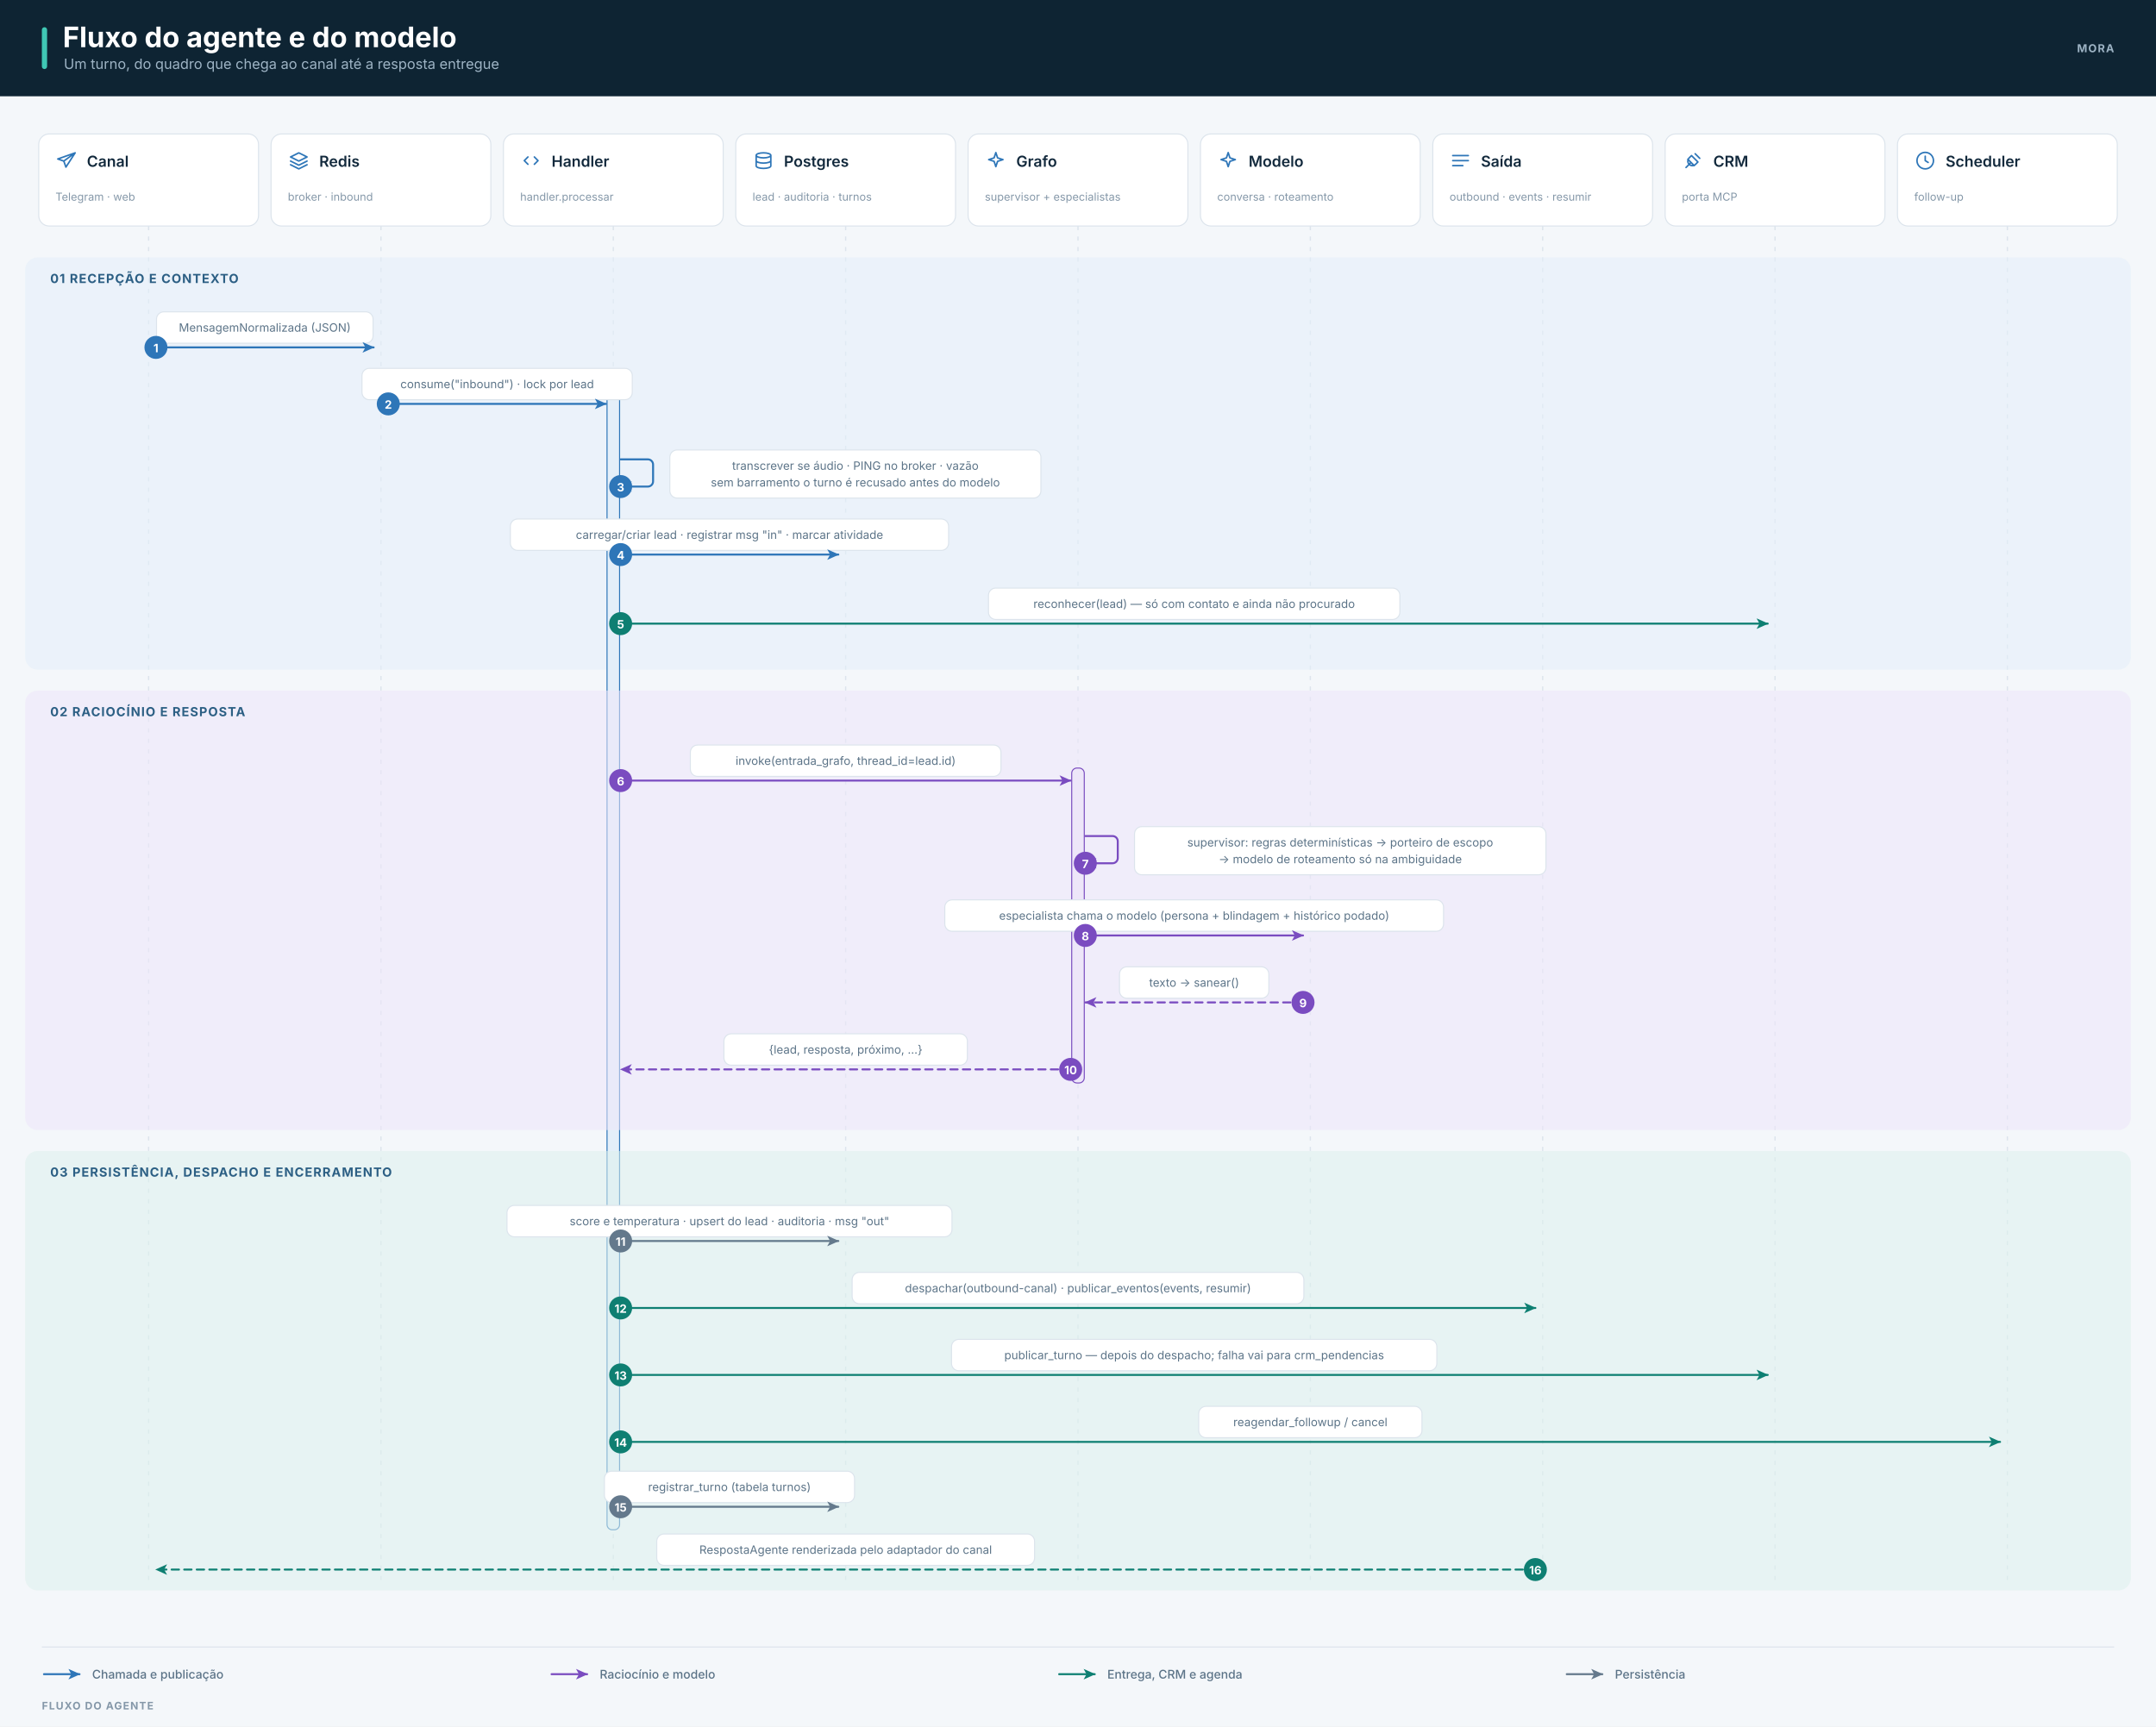
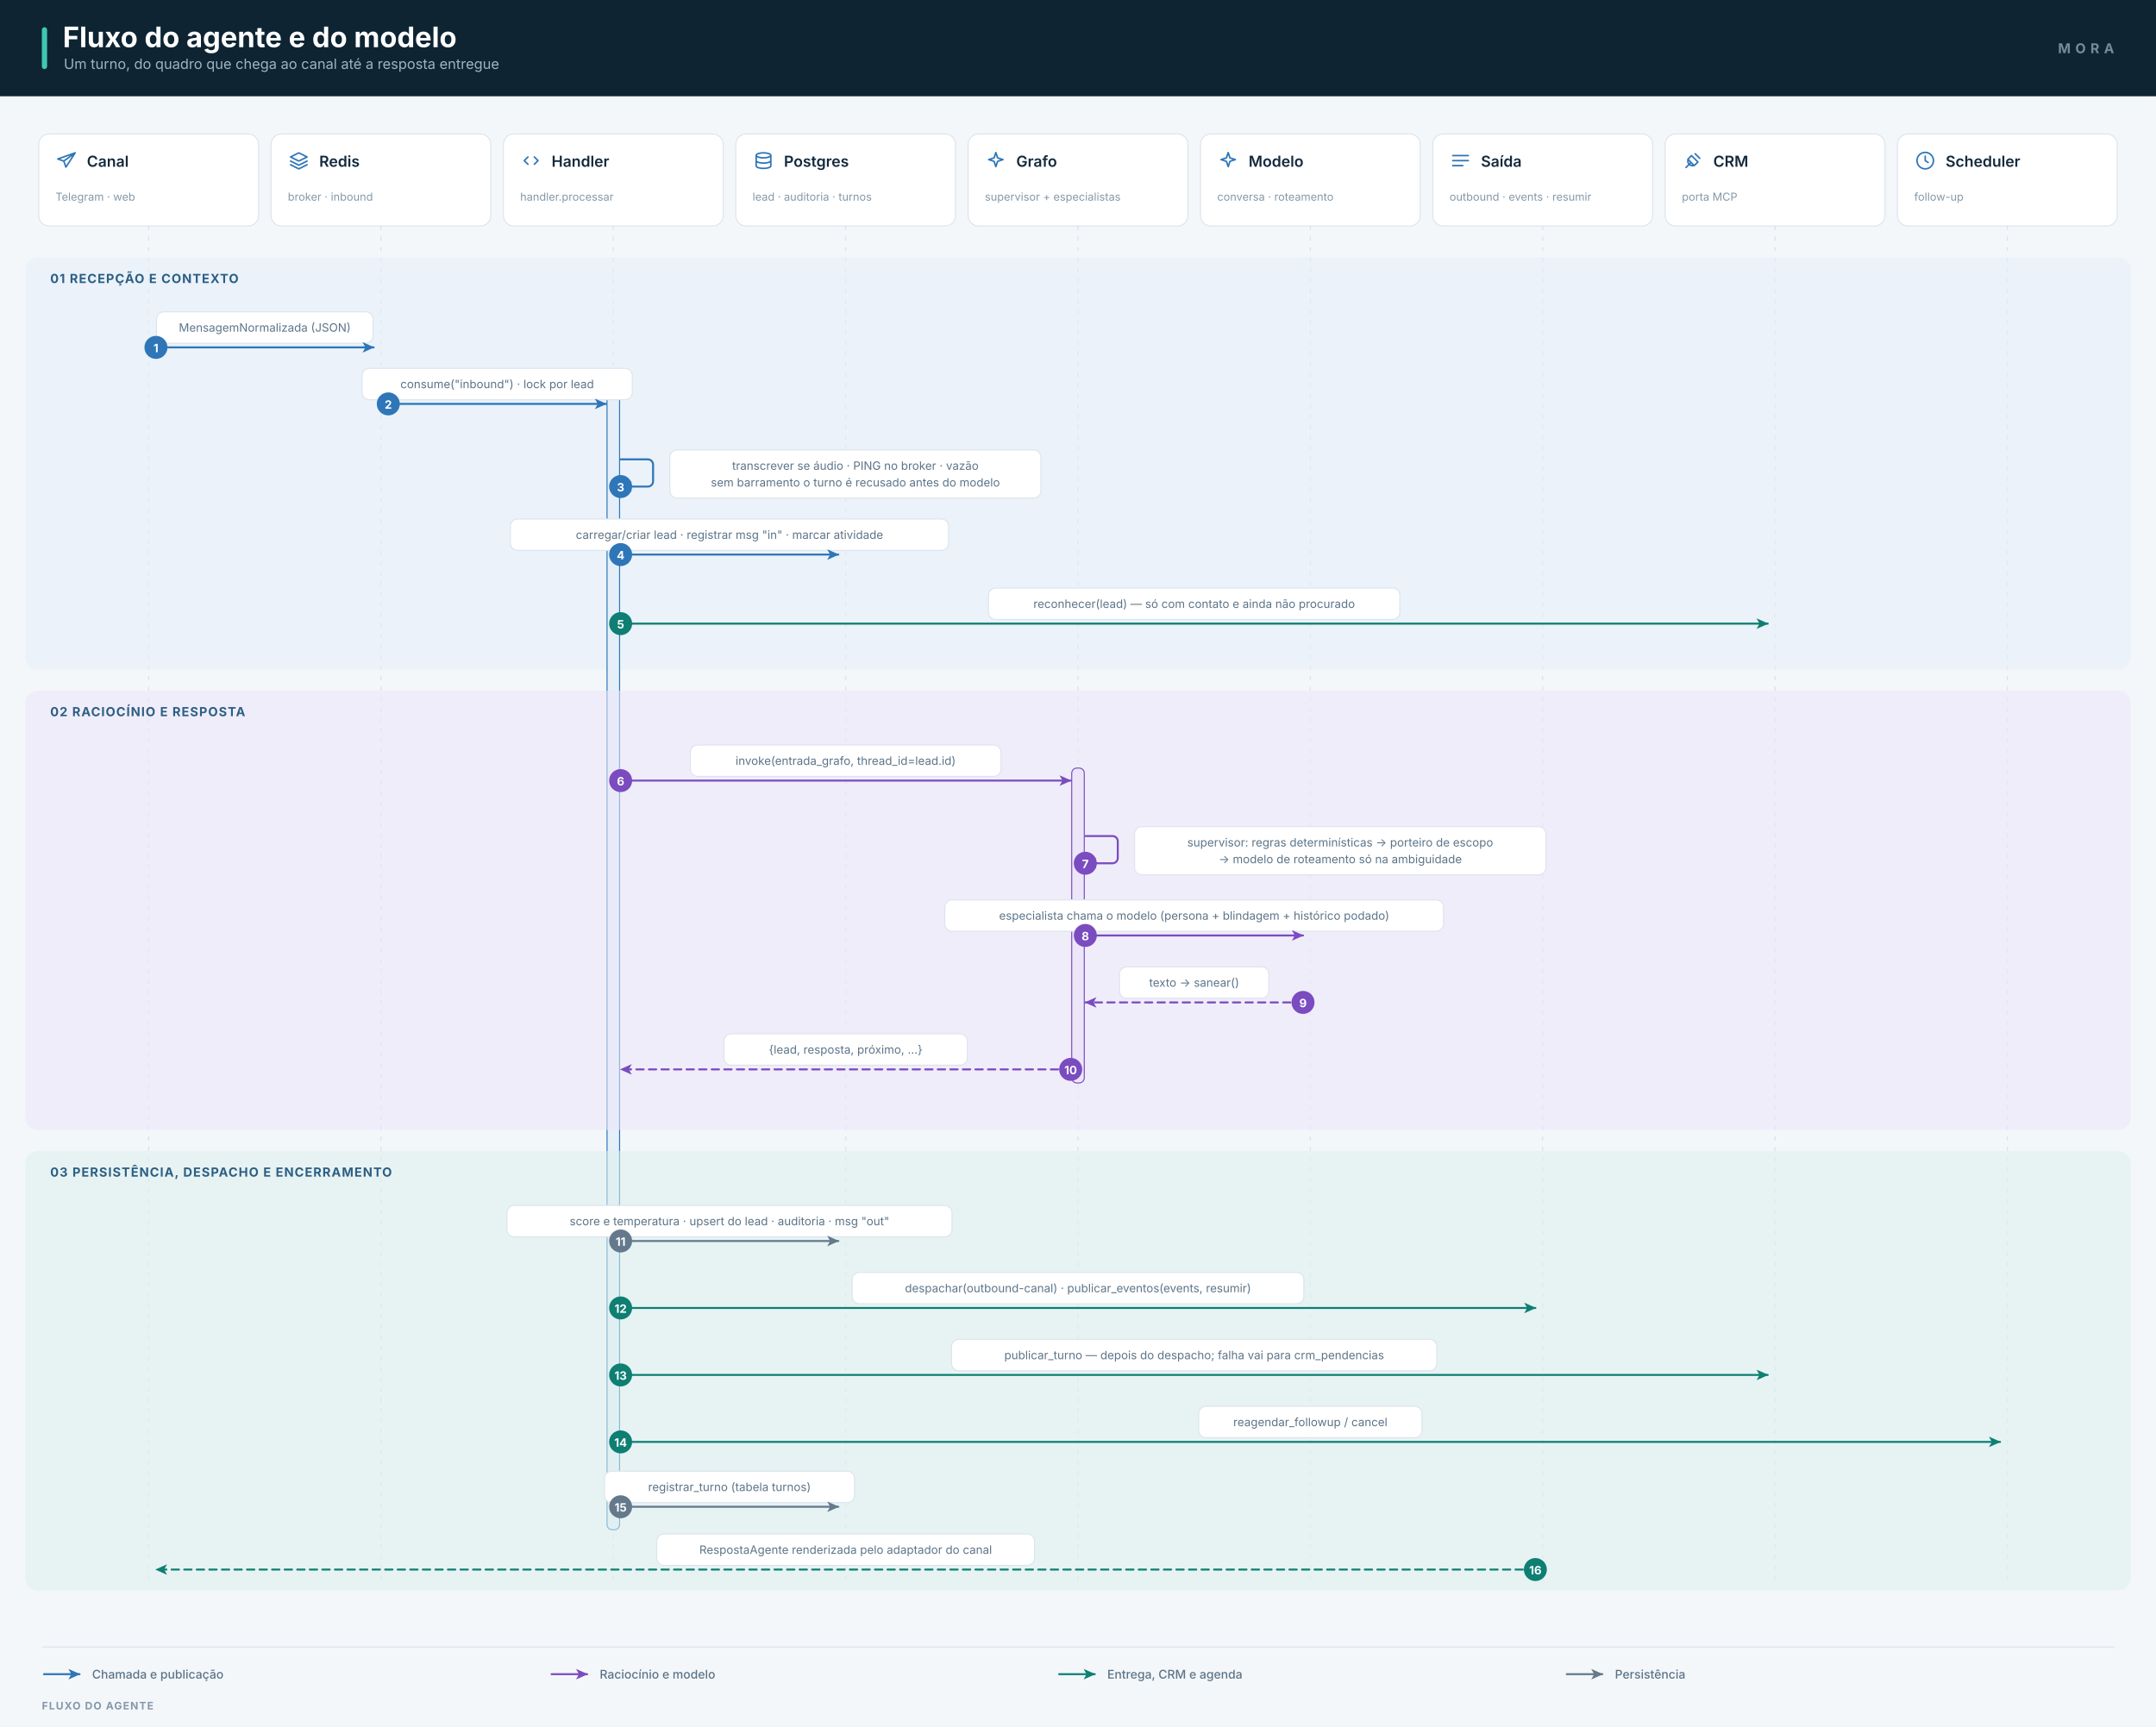
<svg xmlns="http://www.w3.org/2000/svg" viewBox="0 0 2060 1650" width="2060" height="1650" role="img" aria-label="Sequência de um turno: o canal publica no Redis, o handler prepara o contexto, o grafo decide e chama o modelo, e o handler persiste, despacha, espelha no CRM e reagenda o follow-up.">
  <style>
  text{font-family:Inter,'Segoe UI',system-ui,-apple-system,'Helvetica Neue',Arial,sans-serif;dominant-baseline:middle}
  .t-tit{font-size:17px;font-weight:600;fill:#12293C}
  .t-tit-s{font-size:14.5px;font-weight:600;fill:#12293C}
  .t-sub{font-size:12px;font-weight:400;fill:#5B7387}
  .t-sub-s{font-size:11px;font-weight:400;fill:#5B7387}
  .t-mini{font-size:10.5px;font-weight:400;fill:#8497A8}
  .t-grp{font-size:12px;font-weight:700;fill:#2C5F84;letter-spacing:.07em}
  .t-grp-s{font-size:11px;font-weight:400;fill:#8497A8}
  .t-seta{font-size:11.5px;font-weight:500}
  .t-leg{font-size:11.5px;font-weight:500;fill:#5B7387}
  .t-rod{font-size:10px;font-weight:700;fill:#8497A8;letter-spacing:.09em}
  .t-cab{font-size:27px;font-weight:700;fill:#FFFFFF}
  .t-cab-s{font-size:13.5px;font-weight:400;fill:#9DB3C4}
-   .t-cab-r{font-size:10.5px;font-weight:700;fill:#9DB3C4;letter-spacing:.09em}
+   .t-cab-r{font-size:13px;font-weight:700;fill:#9DB3C4;letter-spacing:.34em;opacity:.72}
  .cartao{fill:#FFFFFF;stroke:#DCE4EC;stroke-width:1}
  .grupo{fill:#E9F1F8;stroke:#D5E2EE;stroke-width:1}
  .linha{stroke:#DCE4EC;stroke-width:1}
  .s-azul{stroke:#2E76B8} .f-azul{fill:#2E76B8} .x-azul{fill:#2E76B8}
  .s-verde{stroke:#0E7F72} .f-verde{fill:#0E7F72} .x-verde{fill:#0E7F72}
  .s-roxo{stroke:#7A4CC0} .f-roxo{fill:#7A4CC0} .x-roxo{fill:#7A4CC0}
  .s-cinza{stroke:#64798C} .f-cinza{fill:#64798C} .x-cinza{fill:#64798C}
  .s-ambar{stroke:#A9701A} .f-ambar{fill:#A9701A} .x-ambar{fill:#A9701A}
  .s-vermelho{stroke:#B04437} .f-vermelho{fill:#B04437} .x-vermelho{fill:#B04437}
  .s-tinta2{stroke:#5B7387} .f-tinta2{fill:#5B7387} .x-tinta2{fill:#5B7387}
  .aresta{fill:none;stroke-width:1.9;stroke-linecap:round;stroke-linejoin:round}
</style>
  <defs>
    <marker id="p-azul" viewBox="0 0 10 10" refX="8.5" refY="5" markerWidth="7" markerHeight="7" orient="auto-start-reverse">
      <path d="M0.5 1.2 9 5 0.5 8.8 2.6 5z" class="f-azul" />
    </marker>
    <marker id="p-verde" viewBox="0 0 10 10" refX="8.5" refY="5" markerWidth="7" markerHeight="7" orient="auto-start-reverse">
      <path d="M0.5 1.2 9 5 0.5 8.8 2.6 5z" class="f-verde" />
    </marker>
    <marker id="p-roxo" viewBox="0 0 10 10" refX="8.5" refY="5" markerWidth="7" markerHeight="7" orient="auto-start-reverse">
      <path d="M0.5 1.2 9 5 0.5 8.8 2.6 5z" class="f-roxo" />
    </marker>
    <marker id="p-cinza" viewBox="0 0 10 10" refX="8.5" refY="5" markerWidth="7" markerHeight="7" orient="auto-start-reverse">
      <path d="M0.5 1.2 9 5 0.5 8.8 2.6 5z" class="f-cinza" />
    </marker>
    <marker id="p-ambar" viewBox="0 0 10 10" refX="8.5" refY="5" markerWidth="7" markerHeight="7" orient="auto-start-reverse">
      <path d="M0.5 1.2 9 5 0.5 8.8 2.6 5z" class="f-ambar" />
    </marker>
    <marker id="p-vermelho" viewBox="0 0 10 10" refX="8.5" refY="5" markerWidth="7" markerHeight="7" orient="auto-start-reverse">
      <path d="M0.5 1.2 9 5 0.5 8.8 2.6 5z" class="f-vermelho" />
    </marker>
    <marker id="p-tinta2" viewBox="0 0 10 10" refX="8.5" refY="5" markerWidth="7" markerHeight="7" orient="auto-start-reverse">
      <path d="M0.5 1.2 9 5 0.5 8.8 2.6 5z" class="f-tinta2" />
    </marker>
  </defs>
  <rect width="2060" height="1650" fill="#F4F7FA" />
  <rect width="2060" height="92" fill="#0E2433" />
  <rect x="40" y="26" width="5" height="40" rx="2.5" fill="#3FC7B4" />
  <text x="60" y="35.0" class="t-cab">Fluxo do agente e do modelo</text>
  <text x="61" y="61.0" class="t-cab-s">Um turno, do quadro que chega ao canal até a resposta entregue</text>
  <text x="2020" y="46.0" class="t-cab-r" text-anchor="end">MORA</text>
  <rect x="37.0" y="128" width="210" height="88" rx="10" class="cartao" />
  <g transform="translate(53.0,143.0) scale(0.875)" fill="none" stroke="#2E76B8" stroke-width="1.7" stroke-linecap="round" stroke-linejoin="round">
    <path d="M21.5 3.5 2.5 10.2l6.6 2.3 2.3 6.6z M9.1 12.5 21.5 3.5" />
  </g>
  <text x="83.0" y="154" class="t-tit-s">Canal</text>
  <text x="53.0" y="188" class="t-mini">Telegram · web</text>
  <rect x="259.0" y="128" width="210" height="88" rx="10" class="cartao" />
  <g transform="translate(275.0,143.0) scale(0.875)" fill="none" stroke="#2E76B8" stroke-width="1.7" stroke-linecap="round" stroke-linejoin="round">
    <path d="M12 3.5 3 8l9 4.5L21 8zM3 12.5 12 17l9-4.5M3 16.5 12 21l9-4.5" />
  </g>
  <text x="305.0" y="154" class="t-tit-s">Redis</text>
  <text x="275.0" y="188" class="t-mini">broker · inbound</text>
  <rect x="481.0" y="128" width="210" height="88" rx="10" class="cartao" />
  <g transform="translate(497.0,143.0) scale(0.875)" fill="none" stroke="#2E76B8" stroke-width="1.7" stroke-linecap="round" stroke-linejoin="round">
    <path d="M8.5 8 4.5 12l4 4M15.5 8l4 4-4 4" />
  </g>
  <text x="527.0" y="154" class="t-tit-s">Handler</text>
  <text x="497.0" y="188" class="t-mini">handler.processar</text>
  <rect x="703.0" y="128" width="210" height="88" rx="10" class="cartao" />
  <g transform="translate(719.0,143.0) scale(0.875)" fill="none" stroke="#2E76B8" stroke-width="1.7" stroke-linecap="round" stroke-linejoin="round">
    <path d="M12 3.5c4.4 0 8 1.2 8 2.7S16.4 9 12 9 4 7.7 4 6.2 7.6 3.5 12 3.5zM4 6.2v11.6c0 1.5 3.6 2.7 8 2.7s8-1.2 8-2.7V6.2M4 12c0 1.5 3.6 2.7 8 2.7s8-1.2 8-2.7" />
  </g>
  <text x="749.0" y="154" class="t-tit-s">Postgres</text>
  <text x="719.0" y="188" class="t-mini">lead · auditoria · turnos</text>
  <rect x="925.0" y="128" width="210" height="88" rx="10" class="cartao" />
  <g transform="translate(941.0,143.0) scale(0.875)" fill="none" stroke="#2E76B8" stroke-width="1.7" stroke-linecap="round" stroke-linejoin="round">
    <path d="M12 3.2 13.9 9 19.8 10.9 13.9 12.8 12 18.6 10.1 12.8 4.2 10.9 10.1 9z" />
  </g>
  <text x="971.0" y="154" class="t-tit-s">Grafo</text>
  <text x="941.0" y="188" class="t-mini">supervisor + especialistas</text>
  <rect x="1147.0" y="128" width="210" height="88" rx="10" class="cartao" />
  <g transform="translate(1163.0,143.0) scale(0.875)" fill="none" stroke="#2E76B8" stroke-width="1.7" stroke-linecap="round" stroke-linejoin="round">
    <path d="M12 3.2 13.9 9 19.8 10.9 13.9 12.8 12 18.6 10.1 12.8 4.2 10.9 10.1 9z" />
  </g>
  <text x="1193.0" y="154" class="t-tit-s">Modelo</text>
  <text x="1163.0" y="188" class="t-mini">conversa · roteamento</text>
  <rect x="1369.0" y="128" width="210" height="88" rx="10" class="cartao" />
  <g transform="translate(1385.0,143.0) scale(0.875)" fill="none" stroke="#2E76B8" stroke-width="1.7" stroke-linecap="round" stroke-linejoin="round">
    <path d="M3.5 6.5h17M3.5 12h17M3.5 17.5h11" />
  </g>
  <text x="1415.0" y="154" class="t-tit-s">Saída</text>
  <text x="1385.0" y="188" class="t-mini">outbound · events · resumir</text>
  <rect x="1591.0" y="128" width="210" height="88" rx="10" class="cartao" />
  <g transform="translate(1607.0,143.0) scale(0.875)" fill="none" stroke="#2E76B8" stroke-width="1.7" stroke-linecap="round" stroke-linejoin="round">
    <path d="M14.5 4.5 19.5 9.5M9.5 14.5 4.5 19.5M10.5 6.5l7 7-2.6 2.6a4.95 4.95 0 0 1-7-7zM13.5 17.5l-7-7" />
  </g>
  <text x="1637.0" y="154" class="t-tit-s">CRM</text>
  <text x="1607.0" y="188" class="t-mini">porta MCP</text>
  <rect x="1813.0" y="128" width="210" height="88" rx="10" class="cartao" />
  <g transform="translate(1829.0,143.0) scale(0.875)" fill="none" stroke="#2E76B8" stroke-width="1.7" stroke-linecap="round" stroke-linejoin="round">
    <path d="M12 21a9 9 0 1 0 0-18 9 9 0 0 0 0 18zM12 7.2V12l3.2 2" />
  </g>
  <text x="1859.0" y="154" class="t-tit-s">Scheduler</text>
  <text x="1829.0" y="188" class="t-mini">follow-up</text>
  <line x1="142.0" y1="216" x2="142.0" y2="1512" stroke="#DCE4EC" stroke-width="1.2" stroke-dasharray="4 6" />
  <line x1="364.0" y1="216" x2="364.0" y2="1512" stroke="#DCE4EC" stroke-width="1.2" stroke-dasharray="4 6" />
  <line x1="586.0" y1="216" x2="586.0" y2="1512" stroke="#DCE4EC" stroke-width="1.2" stroke-dasharray="4 6" />
  <line x1="808.0" y1="216" x2="808.0" y2="1512" stroke="#DCE4EC" stroke-width="1.2" stroke-dasharray="4 6" />
  <line x1="1030.0" y1="216" x2="1030.0" y2="1512" stroke="#DCE4EC" stroke-width="1.2" stroke-dasharray="4 6" />
  <line x1="1252.0" y1="216" x2="1252.0" y2="1512" stroke="#DCE4EC" stroke-width="1.2" stroke-dasharray="4 6" />
  <line x1="1474.0" y1="216" x2="1474.0" y2="1512" stroke="#DCE4EC" stroke-width="1.2" stroke-dasharray="4 6" />
  <line x1="1696.0" y1="216" x2="1696.0" y2="1512" stroke="#DCE4EC" stroke-width="1.2" stroke-dasharray="4 6" />
  <line x1="1918.0" y1="216" x2="1918.0" y2="1512" stroke="#DCE4EC" stroke-width="1.2" stroke-dasharray="4 6" />
  <rect x="24" y="246" width="2012" height="394" rx="12" fill="#E4EFF9" opacity="0.55" />
  <text x="48" y="266" class="t-grp">01 RECEPÇÃO E CONTEXTO</text>
  <rect x="149.54" y="298" width="206.92" height="30" rx="7" class="cartao" />
  <text x="253.0" y="313" class="t-sub-s" text-anchor="middle">MensagemNormalizada (JSON)</text>
  <path d="M149.0 332H357.0" class="aresta s-azul" marker-end="url(#p-azul)" />
  <circle cx="149.0" cy="332" r="11" class="f-azul" />
  <text x="149.0" y="332.5" text-anchor="middle" style="font-size:11px;font-weight:700;fill:#fff">1</text>
  <rect x="580.0" y="368" width="12" height="1094" rx="5" fill="#E4EFF9" stroke="#2E76B8" stroke-width="1" />
  <rect x="345.86" y="352" width="258.28" height="30" rx="7" class="cartao" />
  <text x="475.0" y="367" class="t-sub-s" text-anchor="middle">consume("inbound") · lock por lead</text>
  <path d="M371.0 386H579.0" class="aresta s-azul" marker-end="url(#p-azul)" />
  <circle cx="371.0" cy="386" r="11" class="f-azul" />
  <text x="371.0" y="386.5" text-anchor="middle" style="font-size:11px;font-weight:700;fill:#fff">2</text>
  <path d="M593.0 439h26a5 5 0 0 1 5 5v16a5 5 0 0 1-5 5h-26" class="aresta s-azul" marker-end="url(#p-azul)" />
  <rect x="640.0" y="430" width="354.58" height="46" rx="7" class="cartao" />
  <text x="817.29" y="445" class="t-sub-s" text-anchor="middle">transcrever se áudio · PING no broker · vazão</text>
  <text x="817.29" y="461" class="t-sub-s" text-anchor="middle">sem barramento o turno é recusado antes do modelo</text>
  <circle cx="593.0" cy="465" r="11" class="f-azul" />
  <text x="593.0" y="465.5" text-anchor="middle" style="font-size:11px;font-weight:700;fill:#fff">3</text>
  <rect x="487.61" y="496" width="418.78" height="30" rx="7" class="cartao" />
  <text x="697.0" y="511" class="t-sub-s" text-anchor="middle">carregar/criar lead · registrar msg "in" · marcar atividade</text>
  <path d="M593.0 530H801.0" class="aresta s-azul" marker-end="url(#p-azul)" />
  <circle cx="593.0" cy="530" r="11" class="f-azul" />
  <text x="593.0" y="530.5" text-anchor="middle" style="font-size:11px;font-weight:700;fill:#fff">4</text>
  <rect x="944.45" y="562" width="393.1" height="30" rx="7" class="cartao" />
  <text x="1141.0" y="577" class="t-sub-s" text-anchor="middle">reconhecer(lead) — só com contato e ainda não procurado</text>
  <path d="M593.0 596H1689.0" class="aresta s-verde" marker-end="url(#p-verde)" />
  <circle cx="593.0" cy="596" r="11" class="f-verde" />
  <text x="593.0" y="596.5" text-anchor="middle" style="font-size:11px;font-weight:700;fill:#fff">5</text>
  <rect x="24" y="660" width="2012" height="420" rx="12" fill="#EDE6F9" opacity="0.55" />
  <text x="48" y="680" class="t-grp">02 RACIOCÍNIO E RESPOSTA</text>
  <rect x="659.6" y="712" width="296.8" height="30" rx="7" class="cartao" />
  <text x="808.0" y="727" class="t-sub-s" text-anchor="middle">invoke(entrada_grafo, thread_id=lead.id)</text>
  <path d="M593.0 746H1023.0" class="aresta s-roxo" marker-end="url(#p-roxo)" />
  <circle cx="593.0" cy="746" r="11" class="f-roxo" />
  <text x="593.0" y="746.5" text-anchor="middle" style="font-size:11px;font-weight:700;fill:#fff">6</text>
  <rect x="1024.0" y="734" width="12" height="301" rx="5" fill="#EDE6F9" stroke="#7A4CC0" stroke-width="1" />
  <path d="M1037.0 799h26a5 5 0 0 1 5 5v16a5 5 0 0 1-5 5h-26" class="aresta s-roxo" marker-end="url(#p-roxo)" />
  <rect x="1084.0" y="790" width="393.1" height="46" rx="7" class="cartao" />
  <text x="1280.55" y="805" class="t-sub-s" text-anchor="middle">supervisor: regras determinísticas → porteiro de escopo</text>
  <text x="1280.55" y="821" class="t-sub-s" text-anchor="middle">→ modelo de roteamento só na ambiguidade</text>
  <circle cx="1037.0" cy="825" r="11" class="f-roxo" />
  <text x="1037.0" y="825.5" text-anchor="middle" style="font-size:11px;font-weight:700;fill:#fff">7</text>
  <rect x="902.72" y="860" width="476.56" height="30" rx="7" class="cartao" />
  <text x="1141.0" y="875" class="t-sub-s" text-anchor="middle">especialista chama o modelo (persona + blindagem + histórico podado)</text>
  <path d="M1037.0 894H1245.0" class="aresta s-roxo" marker-end="url(#p-roxo)" />
  <circle cx="1037.0" cy="894" r="11" class="f-roxo" />
  <text x="1037.0" y="894.5" text-anchor="middle" style="font-size:11px;font-weight:700;fill:#fff">8</text>
  <rect x="1069.64" y="924" width="142.72" height="30" rx="7" class="cartao" />
  <text x="1141.0" y="939" class="t-sub-s" text-anchor="middle">texto → sanear()</text>
  <path d="M1245.0 958H1037.0" class="aresta s-roxo" stroke-dasharray="7 5" marker-end="url(#p-roxo)" />
  <circle cx="1245.0" cy="958" r="11" class="f-roxo" />
  <text x="1245.0" y="958.5" text-anchor="middle" style="font-size:11px;font-weight:700;fill:#fff">9</text>
  <rect x="691.7" y="988" width="232.6" height="30" rx="7" class="cartao" />
  <text x="808.0" y="1003" class="t-sub-s" text-anchor="middle">{lead, resposta, próximo, ...}</text>
  <path d="M1023.0 1022H593.0" class="aresta s-roxo" stroke-dasharray="7 5" marker-end="url(#p-roxo)" />
  <circle cx="1023.0" cy="1022" r="11" class="f-roxo" />
  <text x="1023.0" y="1022.5" text-anchor="middle" style="font-size:11px;font-weight:700;fill:#fff">10</text>
  <rect x="24" y="1100" width="2012" height="420" rx="12" fill="#DDF0EC" opacity="0.55" />
  <text x="48" y="1120" class="t-grp">03 PERSISTÊNCIA, DESPACHO E ENCERRAMENTO</text>
  <rect x="484.4" y="1152" width="425.2" height="30" rx="7" class="cartao" />
  <text x="697.0" y="1167" class="t-sub-s" text-anchor="middle">score e temperatura · upsert do lead · auditoria · msg "out"</text>
  <path d="M593.0 1186H801.0" class="aresta s-cinza" marker-end="url(#p-cinza)" />
  <circle cx="593.0" cy="1186" r="11" class="f-cinza" />
  <text x="593.0" y="1186.5" text-anchor="middle" style="font-size:11px;font-weight:700;fill:#fff">11</text>
  <rect x="814.19" y="1216" width="431.62" height="30" rx="7" class="cartao" />
  <text x="1030.0" y="1231" class="t-sub-s" text-anchor="middle">despachar(outbound-canal) · publicar_eventos(events, resumir)</text>
  <path d="M593.0 1250H1467.0" class="aresta s-verde" marker-end="url(#p-verde)" />
  <circle cx="593.0" cy="1250" r="11" class="f-verde" />
  <text x="593.0" y="1250.5" text-anchor="middle" style="font-size:11px;font-weight:700;fill:#fff">12</text>
  <rect x="909.14" y="1280" width="463.72" height="30" rx="7" class="cartao" />
  <text x="1141.0" y="1295" class="t-sub-s" text-anchor="middle">publicar_turno — depois do despacho; falha vai para crm_pendencias</text>
  <path d="M593.0 1314H1689.0" class="aresta s-verde" marker-end="url(#p-verde)" />
  <circle cx="593.0" cy="1314" r="11" class="f-verde" />
  <text x="593.0" y="1314.5" text-anchor="middle" style="font-size:11px;font-weight:700;fill:#fff">13</text>
  <rect x="1145.33" y="1344" width="213.34" height="30" rx="7" class="cartao" />
  <text x="1252.0" y="1359" class="t-sub-s" text-anchor="middle">reagendar_followup / cancel</text>
  <path d="M593.0 1378H1911.0" class="aresta s-verde" marker-end="url(#p-verde)" />
  <circle cx="593.0" cy="1378" r="11" class="f-verde" />
  <text x="593.0" y="1378.5" text-anchor="middle" style="font-size:11px;font-weight:700;fill:#fff">14</text>
  <rect x="577.49" y="1406" width="239.02" height="30" rx="7" class="cartao" />
  <text x="697.0" y="1421" class="t-sub-s" text-anchor="middle">registrar_turno (tabela turnos)</text>
  <path d="M593.0 1440H801.0" class="aresta s-cinza" marker-end="url(#p-cinza)" />
  <circle cx="593.0" cy="1440" r="11" class="f-cinza" />
  <text x="593.0" y="1440.5" text-anchor="middle" style="font-size:11px;font-weight:700;fill:#fff">15</text>
  <rect x="627.5" y="1466" width="361.0" height="30" rx="7" class="cartao" />
  <text x="808.0" y="1481" class="t-sub-s" text-anchor="middle">RespostaAgente renderizada pelo adaptador do canal</text>
  <path d="M1467.0 1500H149.0" class="aresta s-verde" stroke-dasharray="7 5" marker-end="url(#p-verde)" />
  <circle cx="1467.0" cy="1500" r="11" class="f-verde" />
  <text x="1467.0" y="1500.5" text-anchor="middle" style="font-size:11px;font-weight:700;fill:#fff">16</text>
  <line x1="40" y1="1574" x2="2020" y2="1574" class="linha" />
  <path d="M42.0 1600h34" class="aresta s-azul" marker-end="url(#p-azul)" />
  <text x="88.0" y="1600" class="t-leg">Chamada e publicação</text>
  <path d="M527.0 1600h34" class="aresta s-roxo" marker-end="url(#p-roxo)" />
  <text x="573.0" y="1600" class="t-leg">Raciocínio e modelo</text>
  <path d="M1012.0 1600h34" class="aresta s-verde" marker-end="url(#p-verde)" />
  <text x="1058.0" y="1600" class="t-leg">Entrega, CRM e agenda</text>
  <path d="M1497.0 1600h34" class="aresta s-cinza" marker-end="url(#p-cinza)" />
  <text x="1543.0" y="1600" class="t-leg">Persistência</text>
  <text x="40" y="1630" class="t-rod">FLUXO DO AGENTE</text>
</svg>
